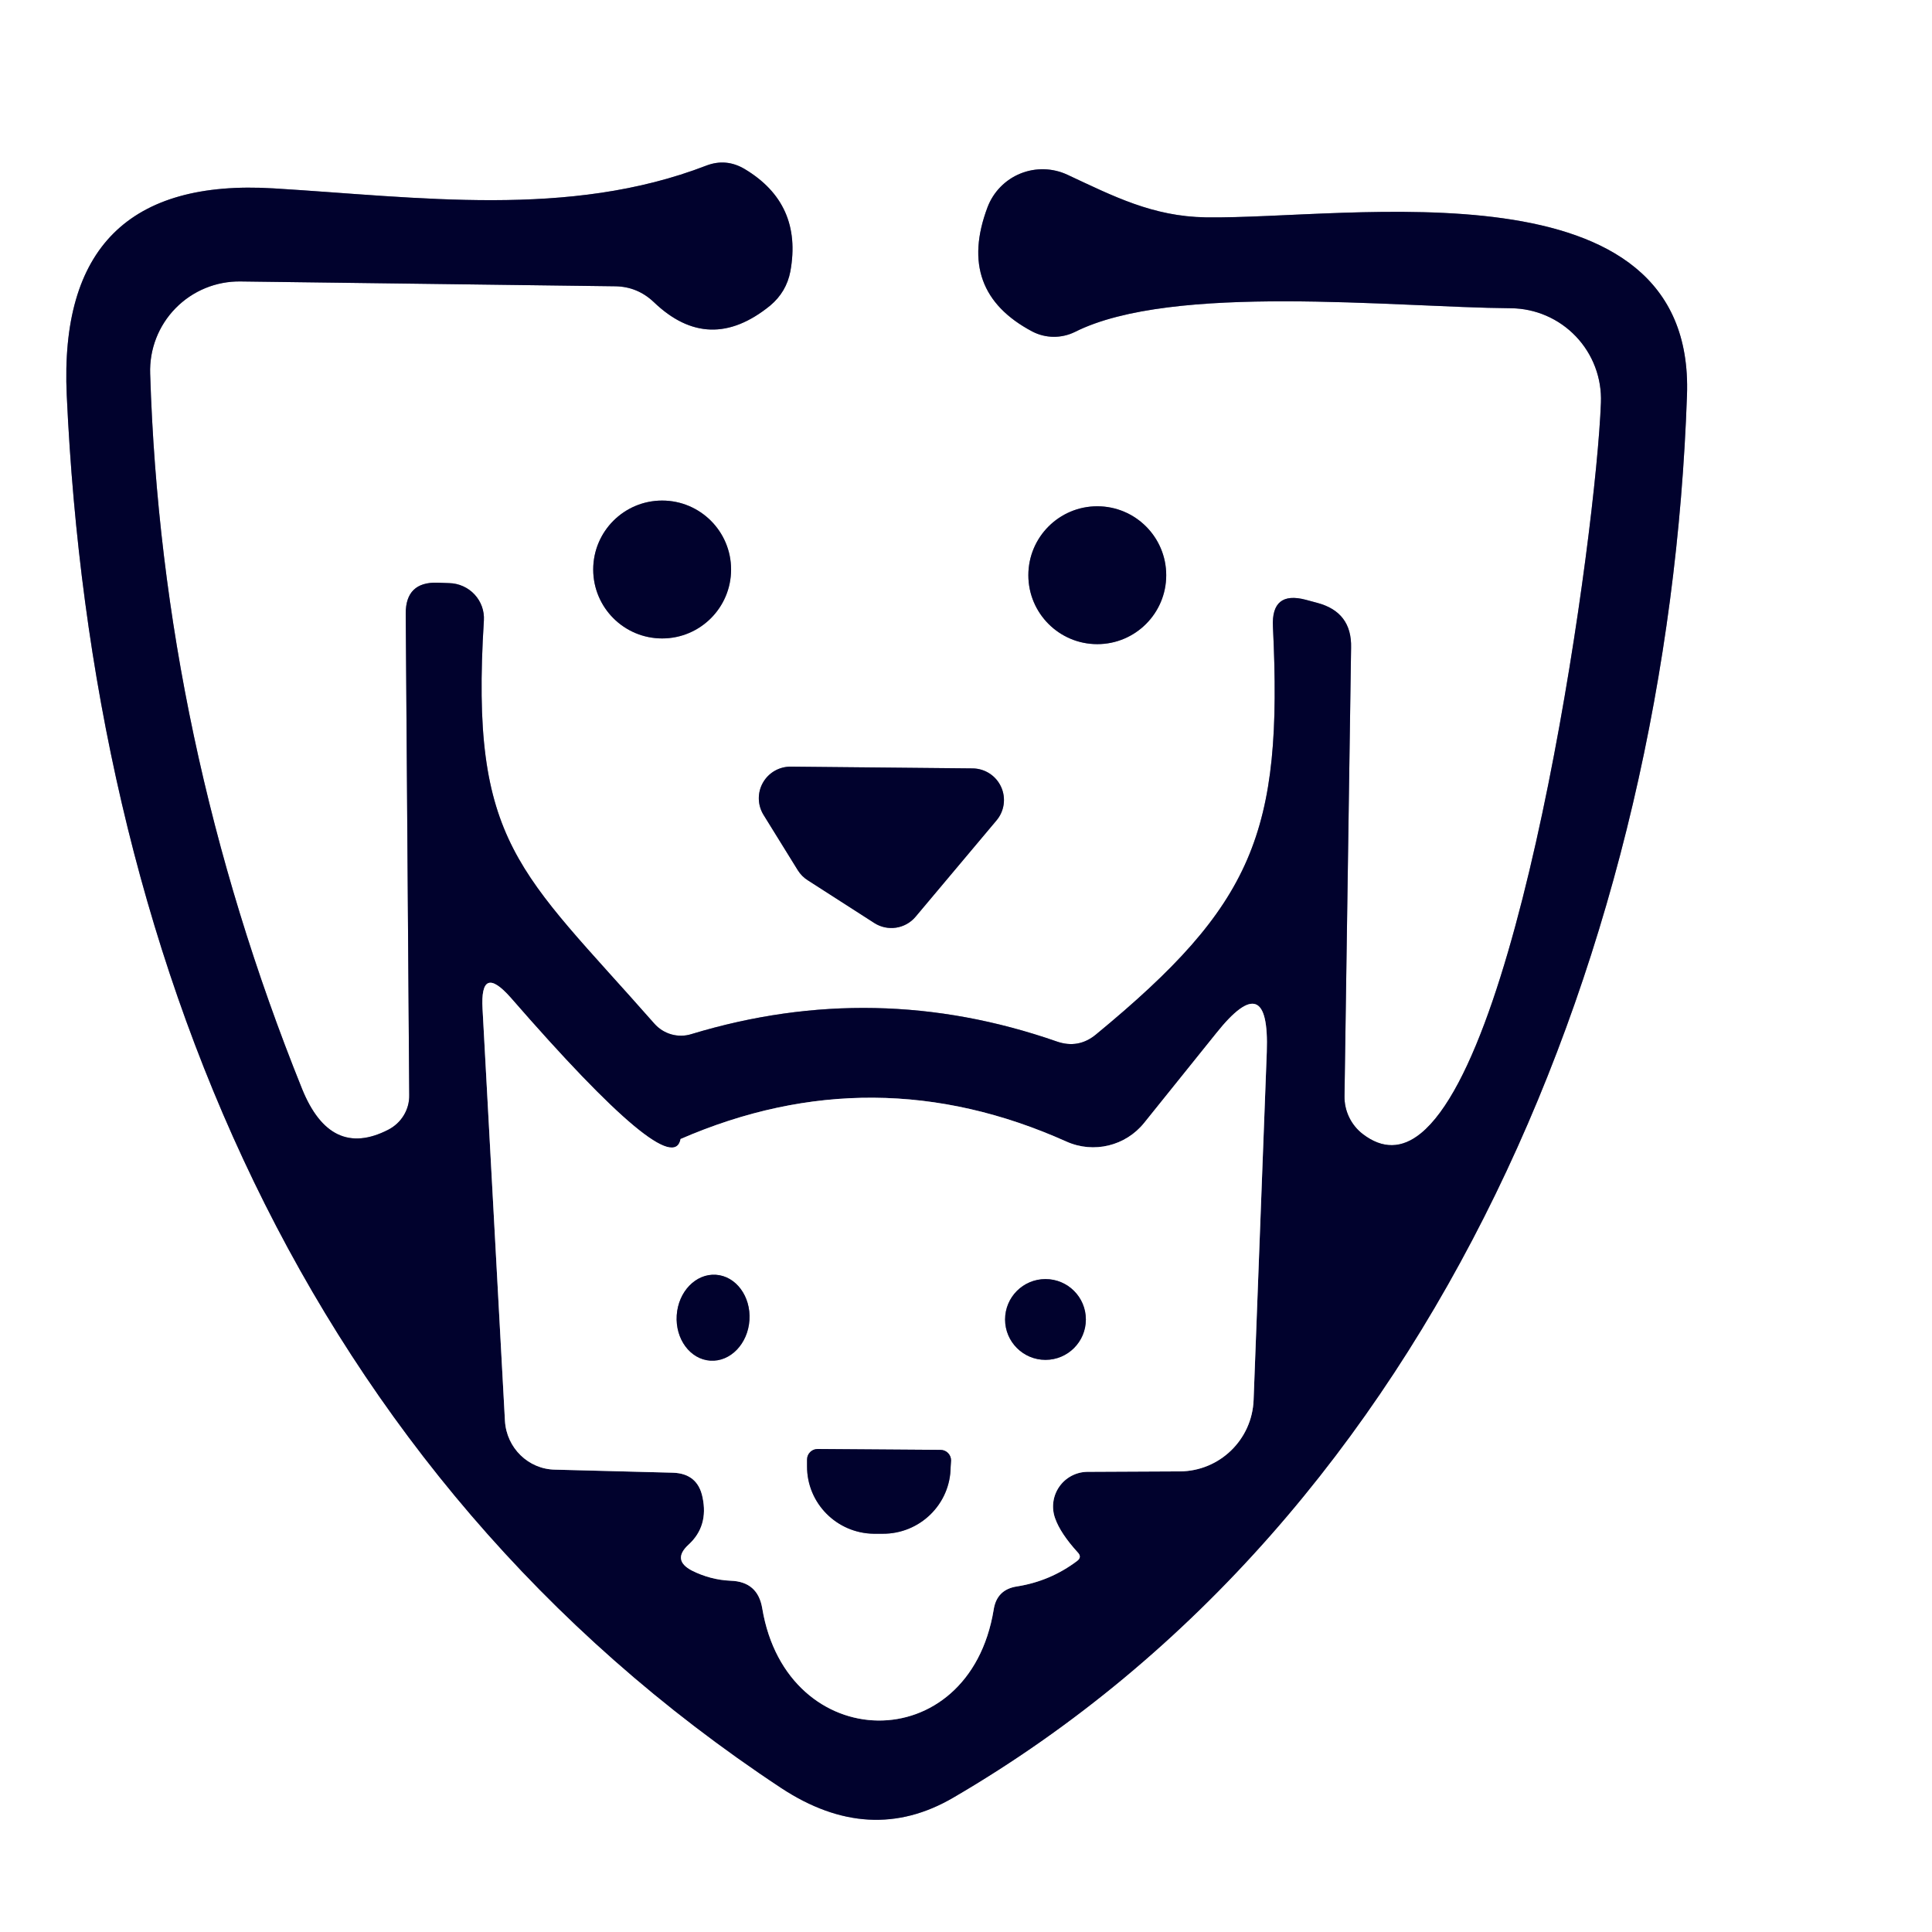
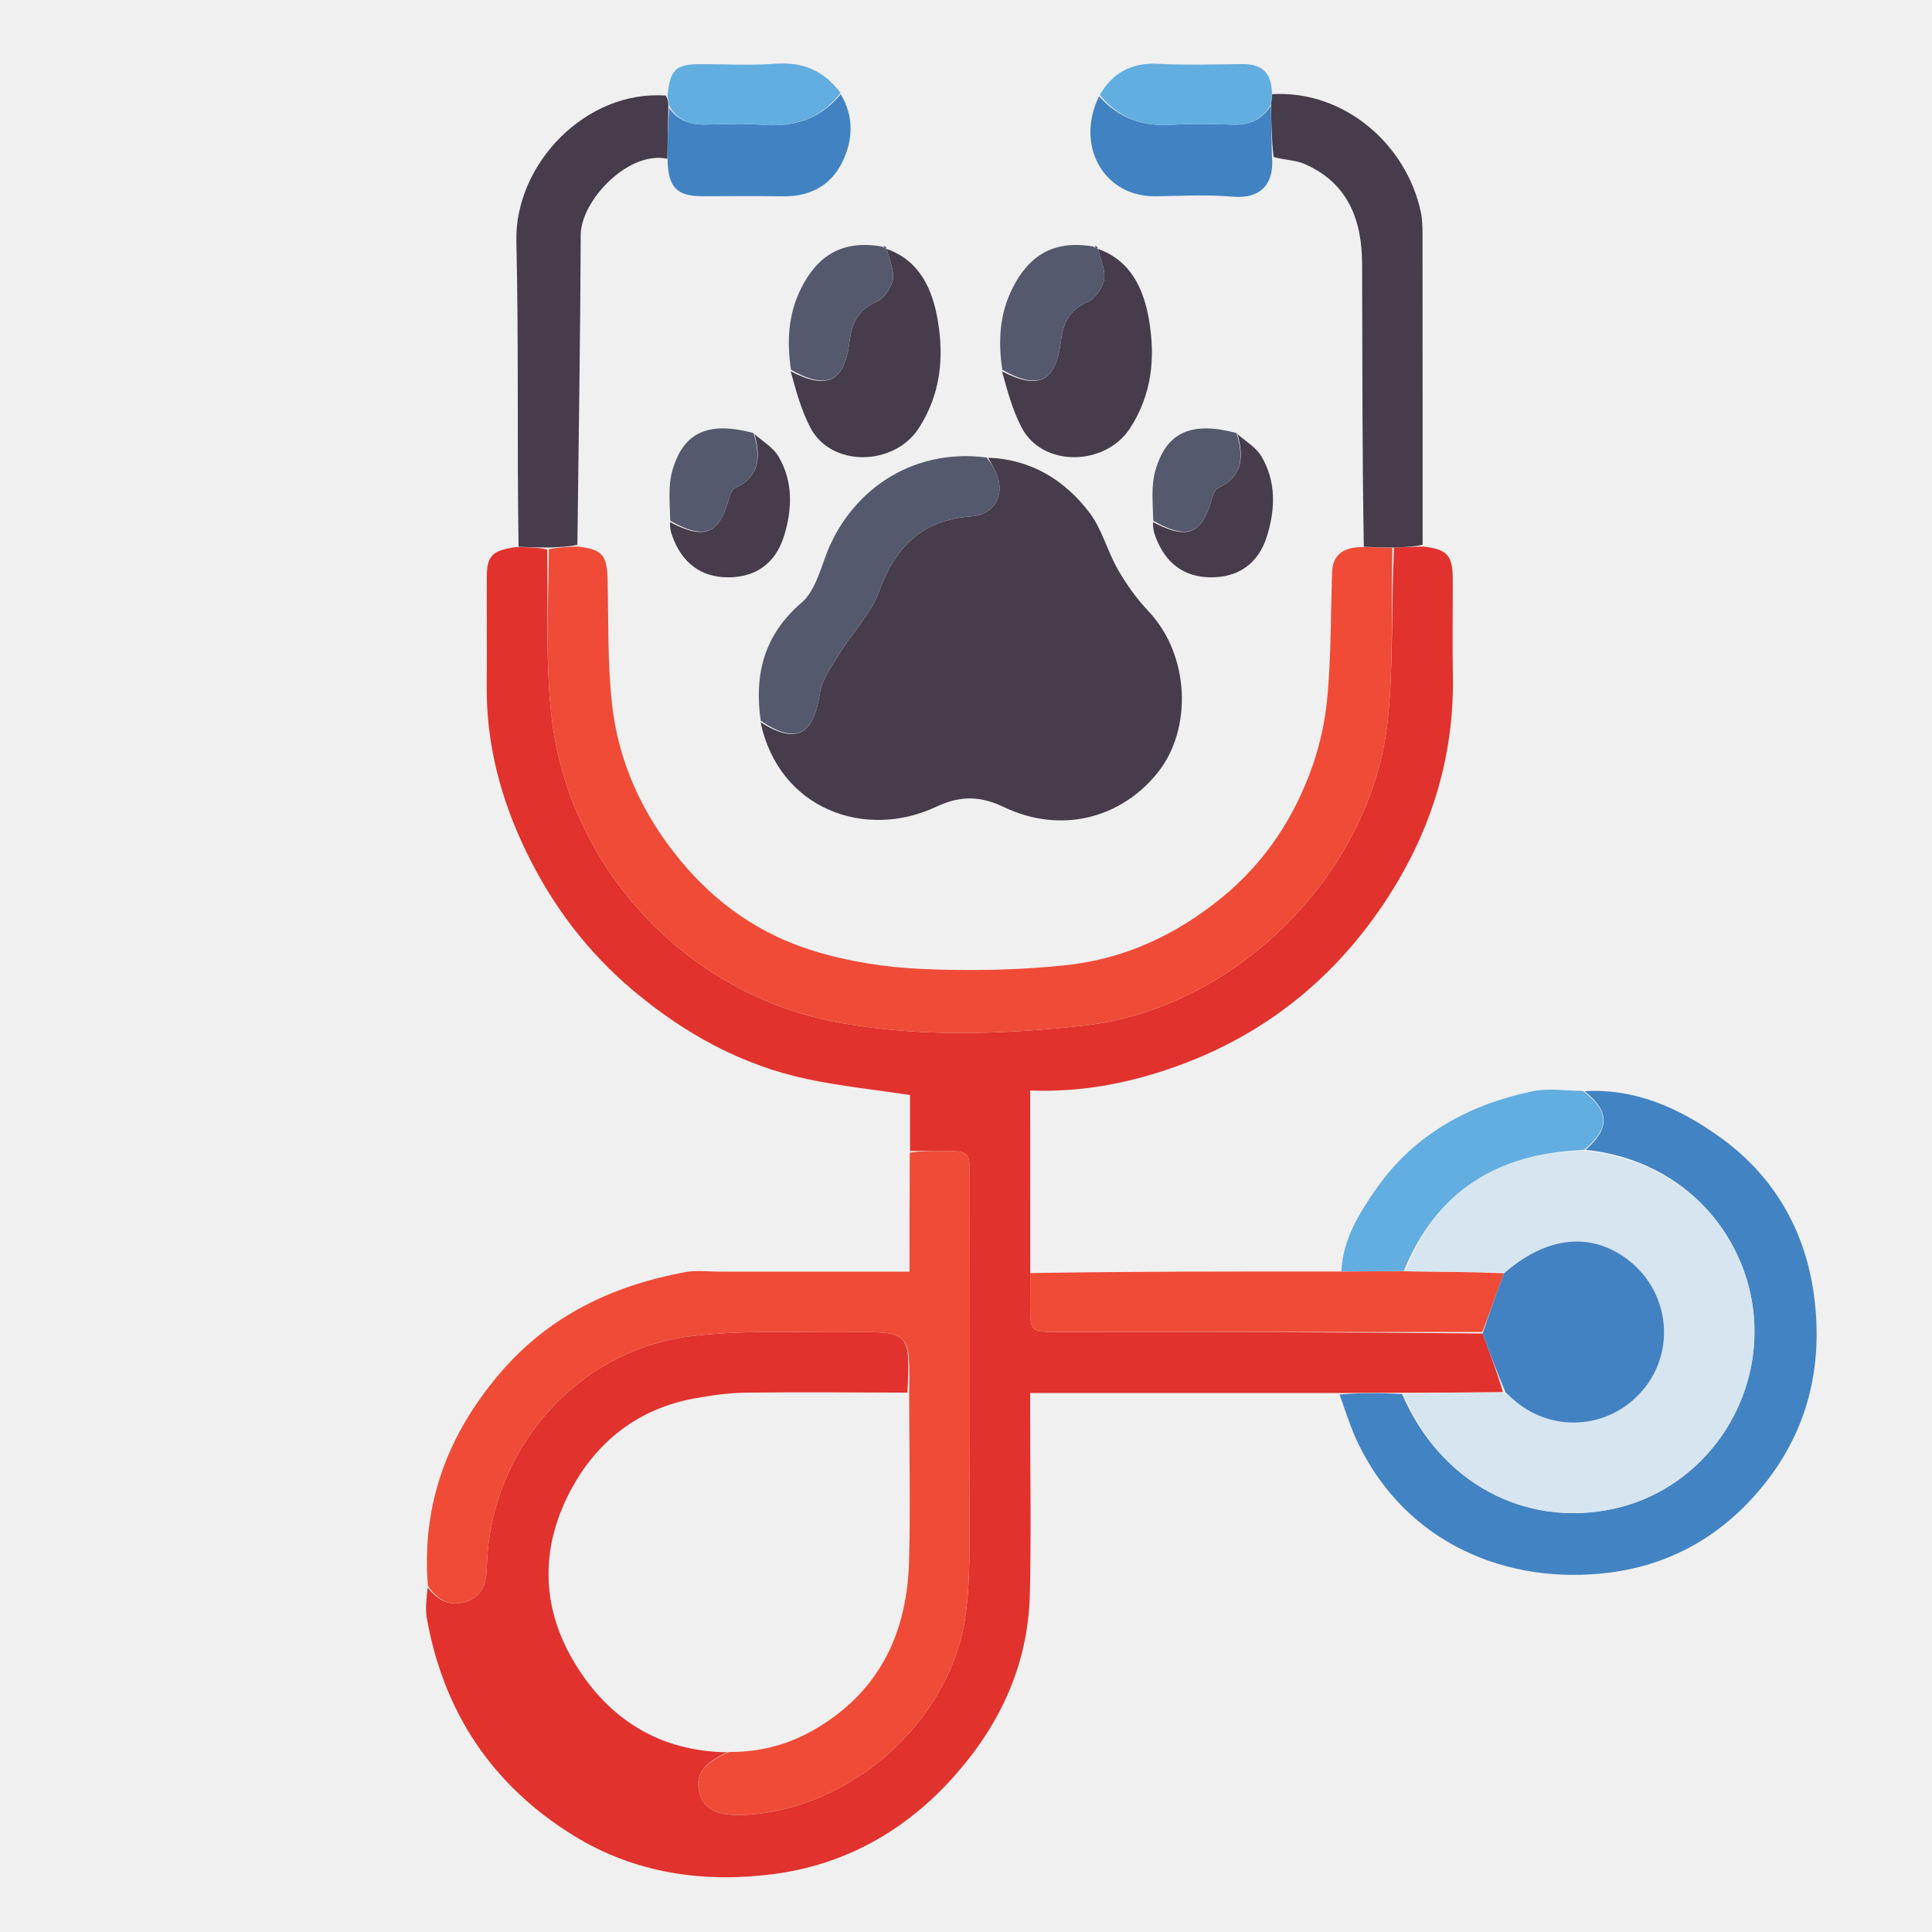
- <svg xmlns="http://www.w3.org/2000/svg" version="1.1" viewBox="0.00 0.00 44.00 44.00">
-   <g stroke-width="2.00" fill="none" stroke-linecap="butt">
-     <path stroke="#808196" vector-effect="non-scaling-stroke" d="   M 8.84 25.73   Q 7.53 26.40 6.88 24.80   Q 3.68 16.86 3.42 8.51   A 2.03 2.03 0.0 0 1 5.48 6.41   L 14.02 6.52   Q 14.52 6.53 14.89 6.88   Q 16.15 8.09 17.54 6.96   Q 17.91 6.65 18.00 6.18   Q 18.28 4.64 16.96 3.85   Q 16.54 3.60 16.09 3.77   C 12.96 4.98 9.54 4.49 6.23 4.29   Q 1.29 3.99 1.52 9.00   C 2.10 21.69 6.89 33.52 17.79 40.72   Q 19.81 42.05 21.71 40.94   C 32.79 34.48 37.99 21.40 38.42 9.00   C 38.61 3.61 30.73 5.00 27.46 4.95   C 26.25 4.93 25.36 4.47 24.31 3.98   A 1.34 1.34 0.0 0 0 22.49 4.72   Q 21.77 6.63 23.51 7.55   A 1.08 1.07 -44.1 0 0 24.48 7.56   C 26.71 6.44 31.75 7.00 34.41 7.02   A 2.07 2.07 0.0 0 1 36.46 9.17   C 36.35 12.10 34.74 23.87 32.36 25.81   Q 31.71 26.34 31.04 25.83   A 1.07 1.07 0.0 0 1 30.62 24.96   L 30.77 14.75   Q 30.79 13.94 30.00 13.73   L 29.74 13.66   Q 28.95 13.45 28.99 14.27   C 29.22 18.98 28.54 20.61 24.96 23.56   Q 24.56 23.89 24.07 23.72   Q 19.94 22.28 15.75 23.55   A 0.81 0.80 60.4 0 1 14.90 23.31   C 11.83 19.82 10.70 19.23 11.02 14.13   A 0.81 0.80 2.4 0 0 10.23 13.28   L 9.96 13.27   Q 9.24 13.25 9.24 13.97   L 9.32 24.94   A 0.88 0.86 -14.3 0 1 8.84 25.73" />
-     <path stroke="#808196" vector-effect="non-scaling-stroke" d="   M 16.65 12.97   A 1.57 1.57 0.0 0 0 15.08 11.40   A 1.57 1.57 0.0 0 0 13.51 12.97   A 1.57 1.57 0.0 0 0 15.08 14.54   A 1.57 1.57 0.0 0 0 16.65 12.97" />
-     <path stroke="#808196" vector-effect="non-scaling-stroke" d="   M 26.56 13.10   A 1.57 1.57 0.0 0 0 24.99 11.53   A 1.57 1.57 0.0 0 0 23.42 13.10   A 1.57 1.57 0.0 0 0 24.99 14.67   A 1.57 1.57 0.0 0 0 26.56 13.10" />
-     <path stroke="#808196" vector-effect="non-scaling-stroke" d="   M 18.01 17.46   A 0.72 0.72 0.0 0 0 17.39 18.56   L 18.17 19.82   A 0.72 0.72 0.0 0 0 18.40 20.05   L 19.91 21.02   A 0.72 0.72 0.0 0 0 20.85 20.88   L 22.69 18.69   A 0.72 0.72 0.0 0 0 22.15 17.50   L 18.01 17.46" />
-     <path stroke="#808196" vector-effect="non-scaling-stroke" d="   M 23.16 36.13   Q 23.92 36.01 24.53 35.55   Q 24.65 35.46 24.54 35.35   Q 24.15 34.92 24.03 34.58   A 0.79 0.79 0.0 0 1 24.76 33.52   L 26.87 33.51   A 1.69 1.69 0.0 0 0 28.55 31.88   L 28.85 23.96   Q 28.92 22.00 27.70 23.53   L 26.06 25.57   A 1.49 1.49 0.0 0 1 24.29 26.00   Q 19.90 24.03 15.50 25.94   Q 15.31 26.95 11.63 22.72   Q 10.93 21.93 10.99 22.98   L 11.50 32.36   A 1.18 1.16 88.9 0 0 12.64 33.47   L 15.33 33.54   Q 15.89 33.56 16.00 34.10   Q 16.14 34.76 15.68 35.18   Q 15.30 35.53 15.76 35.77   Q 16.18 35.98 16.64 36.00   Q 17.26 36.02 17.36 36.63   C 17.92 39.99 22.07 40.07 22.63 36.66   Q 22.70 36.20 23.16 36.13" />
-     <path stroke="#808196" vector-effect="non-scaling-stroke" d="   M 16.177 30.988   A 0.98 0.83 93.7 0 0 17.068 30.064   A 0.98 0.83 93.7 0 0 16.303 29.032   A 0.98 0.83 93.7 0 0 15.412 29.956   A 0.98 0.83 93.7 0 0 16.177 30.988" />
-     <path stroke="#808196" vector-effect="non-scaling-stroke" d="   M 24.73 30.05   A 0.92 0.92 0.0 0 0 23.81 29.13   A 0.92 0.92 0.0 0 0 22.89 30.05   A 0.92 0.92 0.0 0 0 23.81 30.97   A 0.92 0.92 0.0 0 0 24.73 30.05" />
-     <path stroke="#808196" vector-effect="non-scaling-stroke" d="   M 21.42 33.02   L 18.62 33.00   A 0.24 0.24 0.0 0 0 18.38 33.24   L 18.38 33.39   A 1.54 1.53 0.5 0 0 19.90 34.93   L 20.10 34.93   A 1.54 1.53 0.5 0 0 21.65 33.41   L 21.66 33.26   A 0.24 0.24 0.0 0 0 21.42 33.02" />
-   </g>
-   <path fill="#ffffff" d="   M 0.00 0.00   L 44.00 0.00   L 44.00 44.00   L 0.00 44.00   L 0.00 0.00   Z   M 8.84 25.73   Q 7.53 26.40 6.88 24.80   Q 3.68 16.86 3.42 8.51   A 2.03 2.03 0.0 0 1 5.48 6.41   L 14.02 6.52   Q 14.52 6.53 14.89 6.88   Q 16.15 8.09 17.54 6.96   Q 17.91 6.65 18.00 6.18   Q 18.28 4.64 16.96 3.85   Q 16.54 3.60 16.09 3.77   C 12.96 4.98 9.54 4.49 6.23 4.29   Q 1.29 3.99 1.52 9.00   C 2.10 21.69 6.89 33.52 17.79 40.72   Q 19.81 42.05 21.71 40.94   C 32.79 34.48 37.99 21.40 38.42 9.00   C 38.61 3.61 30.73 5.00 27.46 4.95   C 26.25 4.93 25.36 4.47 24.31 3.98   A 1.34 1.34 0.0 0 0 22.49 4.72   Q 21.77 6.63 23.51 7.55   A 1.08 1.07 -44.1 0 0 24.48 7.56   C 26.71 6.44 31.75 7.00 34.41 7.02   A 2.07 2.07 0.0 0 1 36.46 9.17   C 36.35 12.10 34.74 23.87 32.36 25.81   Q 31.71 26.34 31.04 25.83   A 1.07 1.07 0.0 0 1 30.62 24.96   L 30.77 14.75   Q 30.79 13.94 30.00 13.73   L 29.74 13.66   Q 28.95 13.45 28.99 14.27   C 29.22 18.98 28.54 20.61 24.96 23.56   Q 24.56 23.89 24.07 23.72   Q 19.94 22.28 15.75 23.55   A 0.81 0.80 60.4 0 1 14.90 23.31   C 11.83 19.82 10.70 19.23 11.02 14.13   A 0.81 0.80 2.4 0 0 10.23 13.28   L 9.96 13.27   Q 9.24 13.25 9.24 13.97   L 9.32 24.94   A 0.88 0.86 -14.3 0 1 8.84 25.73   Z   M 16.65 12.97   A 1.57 1.57 0.0 0 0 15.08 11.40   A 1.57 1.57 0.0 0 0 13.51 12.97   A 1.57 1.57 0.0 0 0 15.08 14.54   A 1.57 1.57 0.0 0 0 16.65 12.97   Z   M 26.56 13.10   A 1.57 1.57 0.0 0 0 24.99 11.53   A 1.57 1.57 0.0 0 0 23.42 13.10   A 1.57 1.57 0.0 0 0 24.99 14.67   A 1.57 1.57 0.0 0 0 26.56 13.10   Z   M 18.01 17.46   A 0.72 0.72 0.0 0 0 17.39 18.56   L 18.17 19.82   A 0.72 0.72 0.0 0 0 18.40 20.05   L 19.91 21.02   A 0.72 0.72 0.0 0 0 20.85 20.88   L 22.69 18.69   A 0.72 0.72 0.0 0 0 22.15 17.50   L 18.01 17.46   Z" />
-   <path fill="#01022d" d="   M 8.84 25.73   A 0.88 0.86 -14.3 0 0 9.32 24.94   L 9.24 13.97   Q 9.24 13.25 9.96 13.27   L 10.23 13.28   A 0.81 0.80 2.4 0 1 11.02 14.13   C 10.70 19.23 11.83 19.82 14.90 23.31   A 0.81 0.80 60.4 0 0 15.75 23.55   Q 19.94 22.28 24.07 23.72   Q 24.56 23.89 24.96 23.56   C 28.54 20.61 29.22 18.98 28.99 14.27   Q 28.95 13.45 29.74 13.66   L 30.00 13.73   Q 30.79 13.94 30.77 14.75   L 30.62 24.96   A 1.07 1.07 0.0 0 0 31.04 25.83   Q 31.71 26.34 32.36 25.81   C 34.74 23.87 36.35 12.10 36.46 9.17   A 2.07 2.07 0.0 0 0 34.41 7.02   C 31.75 7.00 26.71 6.44 24.48 7.56   A 1.08 1.07 -44.1 0 1 23.51 7.55   Q 21.77 6.63 22.49 4.72   A 1.34 1.34 0.0 0 1 24.31 3.98   C 25.36 4.47 26.25 4.93 27.46 4.95   C 30.73 5.00 38.61 3.61 38.42 9.00   C 37.99 21.40 32.79 34.48 21.71 40.94   Q 19.81 42.05 17.79 40.72   C 6.89 33.52 2.10 21.69 1.52 9.00   Q 1.29 3.99 6.23 4.29   C 9.54 4.49 12.96 4.98 16.09 3.77   Q 16.54 3.60 16.96 3.85   Q 18.28 4.64 18.00 6.18   Q 17.91 6.65 17.54 6.96   Q 16.15 8.09 14.89 6.88   Q 14.52 6.53 14.02 6.52   L 5.48 6.41   A 2.03 2.03 0.0 0 0 3.42 8.51   Q 3.68 16.86 6.88 24.80   Q 7.53 26.40 8.84 25.73   Z   M 23.16 36.13   Q 23.92 36.01 24.53 35.55   Q 24.65 35.46 24.54 35.35   Q 24.15 34.92 24.03 34.58   A 0.79 0.79 0.0 0 1 24.76 33.52   L 26.87 33.51   A 1.69 1.69 0.0 0 0 28.55 31.88   L 28.85 23.96   Q 28.92 22.00 27.70 23.53   L 26.06 25.57   A 1.49 1.49 0.0 0 1 24.29 26.00   Q 19.90 24.03 15.50 25.94   Q 15.31 26.95 11.63 22.72   Q 10.93 21.93 10.99 22.98   L 11.50 32.36   A 1.18 1.16 88.9 0 0 12.64 33.47   L 15.33 33.54   Q 15.89 33.56 16.00 34.10   Q 16.14 34.76 15.68 35.18   Q 15.30 35.53 15.76 35.77   Q 16.18 35.98 16.64 36.00   Q 17.26 36.02 17.36 36.63   C 17.92 39.99 22.07 40.07 22.63 36.66   Q 22.70 36.20 23.16 36.13   Z" />
-   <circle fill="#01022d" cx="15.08" cy="12.97" r="1.57" />
-   <circle fill="#01022d" cx="24.99" cy="13.10" r="1.57" />
-   <path fill="#01022d" d="   M 18.01 17.46   L 22.15 17.50   A 0.72 0.72 0.0 0 1 22.69 18.69   L 20.85 20.88   A 0.72 0.72 0.0 0 1 19.91 21.02   L 18.40 20.05   A 0.72 0.72 0.0 0 1 18.17 19.82   L 17.39 18.56   A 0.72 0.72 0.0 0 1 18.01 17.46   Z" />
-   <path fill="#ffffff" d="   M 22.63 36.66   C 22.07 40.07 17.92 39.99 17.36 36.63   Q 17.26 36.02 16.64 36.00   Q 16.18 35.98 15.76 35.77   Q 15.30 35.53 15.68 35.18   Q 16.14 34.76 16.00 34.10   Q 15.89 33.56 15.33 33.54   L 12.64 33.47   A 1.18 1.16 88.9 0 1 11.50 32.36   L 10.99 22.98   Q 10.93 21.93 11.63 22.72   Q 15.31 26.95 15.50 25.94   Q 19.90 24.03 24.29 26.00   A 1.49 1.49 0.0 0 0 26.06 25.57   L 27.70 23.53   Q 28.92 22.00 28.85 23.96   L 28.55 31.88   A 1.69 1.69 0.0 0 1 26.87 33.51   L 24.76 33.52   A 0.79 0.79 0.0 0 0 24.03 34.58   Q 24.15 34.92 24.54 35.35   Q 24.65 35.46 24.53 35.55   Q 23.92 36.01 23.16 36.13   Q 22.70 36.20 22.63 36.66   Z   M 16.177 30.988   A 0.98 0.83 93.7 0 0 17.068 30.064   A 0.98 0.83 93.7 0 0 16.303 29.032   A 0.98 0.83 93.7 0 0 15.412 29.956   A 0.98 0.83 93.7 0 0 16.177 30.988   Z   M 24.73 30.05   A 0.92 0.92 0.0 0 0 23.81 29.13   A 0.92 0.92 0.0 0 0 22.89 30.05   A 0.92 0.92 0.0 0 0 23.81 30.97   A 0.92 0.92 0.0 0 0 24.73 30.05   Z   M 21.42 33.02   L 18.62 33.00   A 0.24 0.24 0.0 0 0 18.38 33.24   L 18.38 33.39   A 1.54 1.53 0.5 0 0 19.90 34.93   L 20.10 34.93   A 1.54 1.53 0.5 0 0 21.65 33.41   L 21.66 33.26   A 0.24 0.24 0.0 0 0 21.42 33.02   Z" />
-   <ellipse fill="#01022d" cx="0.00" cy="0.00" transform="translate(16.24,30.01) rotate(93.7)" rx="0.98" ry="0.83" />
-   <circle fill="#01022d" cx="23.81" cy="30.05" r="0.92" />
-   <path fill="#01022d" d="   M 21.42 33.02   A 0.24 0.24 0.0 0 1 21.66 33.26   L 21.65 33.41   A 1.54 1.53 0.5 0 1 20.10 34.93   L 19.90 34.93   A 1.54 1.53 0.5 0 1 18.38 33.39   L 18.38 33.24   A 0.24 0.24 0.0 0 1 18.62 33.00   L 21.42 33.02   Z" />
+ <svg xmlns="http://www.w3.org/2000/svg" version="1.1" id="Layer_1" class="w-14 h-14" viewBox="0 0 512 512" enable-background="new 0 0 512 512" xml:space="preserve">
+   <path fill="none" opacity="1" stroke="none" d=" M513,178   C513,289.973 513,401.446 513,512.959   C342.402,512.959 171.804,512.959 1.103,512.959   C1.103,342.444 1.103,171.888 1.103,1.166   C171.667,1.166 342.333,1.166 513,1.166   C513,59.862 513,118.681 513,178  M199.434,114.483   C187.743,111.571 181.104,114.485 178.18,124.706   C176.995,128.847 177.536,133.483 177.191,138.637   C177.499,139.752 177.734,140.894 178.126,141.978   C180.766,149.273 185.795,152.992 192.964,152.997   C200.175,153.003 205.494,149.404 207.772,142.051   C209.983,134.912 210.236,127.54 206.241,120.868   C204.832,118.515 202.092,116.959 199.434,114.483  M305.191,138.637   C305.499,139.752 305.734,140.894 306.126,141.978   C308.766,149.273 313.795,152.992 320.964,152.997   C328.175,153.003 333.494,149.405 335.772,142.051   C337.984,134.912 338.236,127.54 334.241,120.868   C332.832,118.515 330.092,116.959 327.434,114.482   C315.743,111.571 309.104,114.485 306.18,124.706   C304.995,128.847 305.536,133.483 305.191,138.637  M234.851,65.522   C234.63,65.21 234.335,65.106 233.06,65.157   C223.142,63.507 216.559,67.814 212.24,76.541   C208.858,83.373 208.499,90.53 209.125,98.691   C210.968,103.583 212.342,108.72 214.748,113.316   C220.33,123.975 236.96,123.507 243.451,113.519   C249.352,104.439 250.178,94.671 248.508,84.837   C247.159,76.89 243.878,69.124 235,66   C235,66 235.016,65.991 234.851,65.522  M290.851,65.522   C290.63,65.21 290.335,65.106 289.06,65.157   C279.142,63.507 272.559,67.814 268.24,76.541   C264.858,83.373 264.5,90.53 265.125,98.691   C266.968,103.583 268.342,108.72 270.748,113.316   C276.33,123.975 292.96,123.507 299.451,113.519   C305.352,104.439 306.179,94.671 304.508,84.837   C303.159,76.89 299.878,69.124 291,66   C291,66 291.016,65.991 290.851,65.522  M222.708,24.301   C218.314,18.674 212.712,16.331 205.46,16.89   C198.859,17.399 192.187,16.98 185.547,17.004   C179.093,17.027 177.566,18.441 175.969,24.98   C155.29,23.77 136.359,43.489 136.843,63.975   C137.479,90.915 136.993,117.881 136.203,144.969   C130.423,145.802 129.036,147.267 129.012,152.865   C128.971,162.525 129.061,172.185 128.986,181.844   C128.866,197.377 132.795,212.013 139.508,225.809   C146.368,239.911 155.614,252.241 167.797,262.483   C181.452,273.963 196.548,282.273 213.965,285.976   C222.719,287.838 231.675,288.75 241.165,290.187   C241.165,294.756 241.165,299.885 241.028,305.942   C241.028,316.19 241.028,326.437 241.028,337   C223.911,337 207.467,336.997 191.022,337.003   C187.862,337.004 184.613,336.562 181.554,337.131   C162.287,340.715 145.458,348.686 132.438,363.982   C118.62,380.216 111.685,398.605 113.033,420.901   C113.042,423.563 112.661,426.296 113.122,428.878   C117.575,453.794 130.446,473.132 152.026,486.457   C168.299,496.504 186.446,499.029 204.844,496.67   C223.944,494.222 240.165,485.102 253.098,470.454   C265.232,456.711 272.462,440.937 272.917,422.537   C273.313,406.567 273,390.579 273,374.599   C273,372.839 273,371.079 273,369.165   C300.792,369.165 327.897,369.165 355.003,369.953   C356.644,374.181 358.004,378.544 359.971,382.614   C372.643,408.824 399.259,420.254 426.644,416.742   C443.718,414.552 457.868,406.049 468.552,392.044   C479.69,377.444 483.068,360.777 480.722,343.248   C478.408,325.958 469.974,311.388 455.488,301.123   C444.936,293.645 433.388,288.405 419.031,289.044   C414.706,289.051 410.226,288.32 406.086,289.195   C389.309,292.745 374.89,300.564 364.836,314.871   C360.195,321.474 355.876,328.441 354.08,336.972   C327.069,336.951 300.057,336.93 273.009,335.984   C273.009,320.419 273.009,304.855 273.009,288.993   C286.287,289.49 298.372,287.213 310.29,283.11   C333.919,274.973 352.556,260.415 366.427,239.896   C378.795,221.6 385.429,201.34 385.025,179.009   C384.871,170.527 385.013,162.04 384.995,153.555   C384.982,147.099 383.52,145.522 377.006,143.921   C377.004,116.643 377.011,89.364 376.981,62.086   C376.978,60.106 376.936,58.077 376.525,56.154   C372.704,38.28 356.286,23.871 337.019,24.165   C336.935,19.007 334.127,16.924 329.177,16.978   C321.726,17.06 314.257,17.302 306.825,16.91   C299.85,16.543 294.887,19.322 290.831,25.658   C284.879,38.441 292.396,52.277 306.394,52.021   C313.183,51.897 320.016,51.543 326.758,52.126   C333.697,52.727 337.734,49.12 337.977,42.039   C340.552,42.473 343.339,42.416 345.665,43.425   C357.24,48.445 360.937,58.27 360.973,69.972   C361.05,94.927 360.99,119.882 360.198,144.973   C355.673,145.041 353.142,147.18 353,151.852   C352.68,162.445 352.733,173.07 351.869,183.619   C351.343,190.037 350.056,196.568 347.946,202.644   C343.149,216.454 335.427,228.341 323.883,237.804   C311.636,247.843 297.819,254.195 282.293,255.808   C269.633,257.123 256.757,257.359 244.037,256.772   C234.509,256.333 224.778,254.801 215.67,252.013   C201.554,247.692 189.701,239.489 180.143,227.833   C170.114,215.604 163.833,201.851 162.155,186.315   C160.985,175.48 161.276,164.482 161.021,153.554   C160.869,147.066 159.563,145.537 153.008,143.922   C153.331,116.697 153.797,89.473 153.898,62.247   C153.932,53.135 166.569,39.816 176.975,42.899   C177.086,49.653 179.428,51.999 186.062,52   C193.182,52 200.304,51.908 207.422,52.026   C214.444,52.142 220.009,49.329 223.112,43.173   C226.076,37.292 226.392,30.968 222.708,24.301  M260.981,121.187   C240.841,118.594 224.692,130.932 218.674,147.706   C217.146,151.967 215.595,156.992 212.398,159.737   C202.524,168.215 199.822,178.67 201.191,191.648   C206.454,214.502 229.337,222.654 248.146,213.783   C254.474,210.799 259.831,210.898 266.045,213.882   C280.989,221.058 297.229,217.019 307.052,204.427   C315.838,193.164 315.492,173.733 304.265,161.877   C301.166,158.605 298.48,154.812 296.231,150.898   C293.46,146.076 292.079,140.324 288.79,135.959   C282.187,127.195 273.273,121.747 260.981,121.187  z" />
+   <path fill="#E1322D" opacity="1" stroke="none" d=" M241.165,305.015   C241.165,299.885 241.165,294.756 241.165,290.187   C231.675,288.75 222.719,287.838 213.965,285.976   C196.548,282.273 181.452,273.963 167.797,262.483   C155.614,252.241 146.368,239.911 139.508,225.809   C132.795,212.013 128.866,197.377 128.986,181.844   C129.061,172.185 128.971,162.525 129.012,152.865   C129.036,147.267 130.423,145.802 137.037,144.96   C140.252,145.022 142.631,145.094 145.008,145.624   C145.308,160.543 144.538,175.122 146.115,189.443   C150.582,230.036 182.002,263.631 222.176,270.975   C243.735,274.917 265.677,274.173 287.332,271.773   C327.8,267.29 363.709,231.014 367.807,190.524   C369.326,175.518 368.659,160.292 369.433,145.109   C372.254,144.98 374.632,144.908 377.01,144.837   C383.52,145.522 384.982,147.099 384.995,153.555   C385.013,162.04 384.871,170.527 385.025,179.009   C385.429,201.34 378.795,221.6 366.427,239.896   C352.556,260.415 333.919,274.973 310.29,283.11   C298.372,287.213 286.287,289.49 273.009,288.993   C273.009,304.855 273.009,320.419 273.017,336.918   C273.018,340.519 272.994,343.184 273.004,345.85   C273.029,352.92 273.09,352.994 280.378,352.996   C317.863,353.003 355.349,352.998 392.908,353.403   C394.899,358.827 396.816,363.845 398.282,368.907   C389.214,369.022 380.595,369.094 371.514,369.1   C365.702,369.077 360.352,369.121 355.002,369.165   C327.897,369.165 300.792,369.165 273,369.165   C273,371.079 273,372.839 273,374.599   C273,390.579 273.313,406.567 272.917,422.537   C272.462,440.937 265.232,456.711 253.098,470.454   C240.165,485.102 223.944,494.222 204.844,496.67   C186.446,499.029 168.299,496.504 152.026,486.457   C130.446,473.132 117.575,453.794 113.122,428.878   C112.661,426.296 113.042,423.563 113.317,420.709   C116.124,424.24 119.492,425.948 123.892,424.335   C128.189,422.76 128.915,419.106 129.028,415.01   C129.876,384.409 152.575,358.002 182.81,354.154   C196.739,352.382 211.01,353.169 225.128,353.036   C241.228,352.884 241.229,353.001 240.471,369.063   C225.859,369.013 211.707,368.88 197.56,369.073   C192.994,369.135 188.394,369.799 183.89,370.625   C169.416,373.282 158.564,381.678 151.667,394.148   C143.273,409.322 143.093,425.36 152.157,440.491   C161.289,455.734 174.884,464.128 192.763,464.374   C186.419,467.184 184.225,470.339 185.295,474.871   C186.316,479.194 189.564,481.065 195.921,480.991   C196.254,480.987 196.588,480.988 196.921,480.975   C225.035,479.892 251.716,456.422 255.805,428.59   C256.983,420.571 256.92,412.332 256.952,404.192   C257.073,373.36 257.009,342.528 256.993,311.696   C256.989,305.243 256.745,305.038 250.165,305.004   C247.165,304.988 244.165,305.01 241.165,305.015  z" />
+   <path fill="#463C4B" opacity="1" stroke="none" d=" M261.891,121.293   C273.273,121.747 282.187,127.195 288.79,135.959   C292.079,140.324 293.46,146.076 296.231,150.898   C298.48,154.812 301.166,158.605 304.265,161.877   C315.492,173.733 315.838,193.164 307.052,204.427   C297.229,217.019 280.989,221.058 266.045,213.882   C259.831,210.898 254.474,210.799 248.146,213.783   C229.337,222.654 206.454,214.502 201.552,191.393   C210.981,197.364 215.571,194.87 217.275,183.708   C217.855,179.914 220.566,176.347 222.677,172.907   C226.019,167.461 230.838,162.631 232.955,156.787   C237.27,144.882 244.44,137.775 257.413,136.854   C263.815,136.4 266.658,130.583 263.756,124.798   C263.163,123.615 262.514,122.461 261.891,121.293  z" />
+   <path fill="#F04B37" opacity="1" stroke="none" d=" M368.99,145.166   C368.659,160.292 369.326,175.518 367.807,190.524   C363.709,231.014 327.8,267.29 287.332,271.773   C265.677,274.173 243.735,274.917 222.176,270.975   C182.002,263.631 150.582,230.036 146.115,189.443   C144.538,175.122 145.308,160.543 145.451,145.564   C148.268,144.977 150.642,144.907 153.015,144.838   C159.563,145.537 160.869,147.066 161.021,153.554   C161.276,164.482 160.985,175.48 162.155,186.315   C163.833,201.851 170.114,215.604 180.143,227.833   C189.701,239.489 201.554,247.692 215.67,252.013   C224.778,254.801 234.509,256.333 244.037,256.772   C256.757,257.359 269.633,257.123 282.293,255.808   C297.819,254.195 311.636,247.843 323.883,237.804   C335.427,228.341 343.149,216.454 347.946,202.644   C350.056,196.568 351.343,190.037 351.869,183.619   C352.733,173.07 352.68,162.445 353,151.852   C353.142,147.18 355.673,145.041 361.032,144.964   C364.24,145.025 366.615,145.095 368.99,145.166  z" />
+   <path fill="#F04B37" opacity="1" stroke="none" d=" M240.933,369.106   C241.229,353.001 241.228,352.884 225.128,353.036   C211.01,353.169 196.739,352.382 182.81,354.154   C152.575,358.002 129.876,384.409 129.028,415.01   C128.915,419.106 128.189,422.76 123.892,424.335   C119.492,425.948 116.124,424.24 113.388,420.258   C111.685,398.605 118.62,380.216 132.438,363.982   C145.458,348.686 162.287,340.715 181.554,337.131   C184.613,336.562 187.862,337.004 191.022,337.003   C207.467,336.997 223.911,337 241.028,337   C241.028,326.437 241.028,316.19 241.096,305.478   C244.165,305.01 247.165,304.988 250.165,305.004   C256.745,305.038 256.989,305.243 256.993,311.696   C257.009,342.528 257.073,373.36 256.952,404.192   C256.92,412.332 256.983,420.571 255.805,428.59   C251.716,456.422 225.035,479.892 196.921,480.975   C196.588,480.988 196.254,480.987 195.921,480.991   C189.564,481.065 186.316,479.194 185.295,474.871   C184.225,470.339 186.419,467.184 193.203,464.301   C202.172,464.311 209.689,462.07 216.726,457.825   C233.443,447.74 240.46,432.279 240.921,413.493   C241.285,398.706 240.955,383.902 240.933,369.106  z" />
+   <path fill="#4283C3" opacity="1" stroke="none" d=" M355.002,369.559   C360.352,369.121 365.702,369.077 371.579,369.446   C381.631,392.902 404.113,405.003 427.758,399.811   C450.096,394.907 466.016,373.92 464.9,350.56   C463.865,328.901 447.654,307.589 420.221,304.703   C426.708,299.023 426.557,294.494 419.945,289.18   C433.388,288.405 444.936,293.645 455.488,301.123   C469.974,311.388 478.408,325.958 480.722,343.248   C483.068,360.777 479.69,377.444 468.552,392.044   C457.868,406.049 443.718,414.552 426.644,416.742   C399.259,420.254 372.643,408.824 359.971,382.614   C358.004,378.544 356.644,374.181 355.002,369.559  z" />
+   <path fill="#463C4B" opacity="1" stroke="none" d=" M369.433,145.109   C366.615,145.095 364.24,145.025 361.425,144.896   C360.99,119.882 361.05,94.927 360.973,69.972   C360.937,58.27 357.24,48.445 345.665,43.425   C343.339,42.416 340.552,42.473 337.512,41.593   C336.967,36.74 336.887,32.333 336.864,27.556   C336.998,26.44 337.075,25.695 337.152,24.95   C356.286,23.871 372.704,38.28 376.525,56.154   C376.936,58.077 376.978,60.106 376.981,62.086   C377.011,89.364 377.004,116.643 377.008,144.379   C374.632,144.908 372.254,144.98 369.433,145.109  z" />
+   <path fill="#463C4B" opacity="1" stroke="none" d=" M153.011,144.38   C150.642,144.907 148.268,144.977 145.453,145.106   C142.631,145.094 140.252,145.022 137.431,144.893   C136.993,117.881 137.479,90.915 136.843,63.975   C136.359,43.489 155.29,23.77 176.468,25.337   C177.042,26.442 177.116,27.191 177.124,28.404   C176.993,33.274 176.927,37.679 176.861,42.084   C166.569,39.816 153.932,53.135 153.898,62.247   C153.797,89.473 153.331,116.697 153.011,144.38  z" />
+   <path fill="#F04B37" opacity="1" stroke="none" d=" M392.834,352.997   C355.349,352.998 317.863,353.003 280.378,352.996   C273.09,352.994 273.029,352.92 273.004,345.85   C272.994,343.184 273.018,340.519 273.036,337.381   C300.057,336.93 327.069,336.951 355.008,336.97   C361.297,336.924 366.659,336.879 372.483,336.901   C381.539,337.024 390.131,337.08 398.594,337.434   C396.587,342.82 394.711,347.909 392.834,352.997  z" />
+   <path fill="#55596D" opacity="1" stroke="none" d=" M261.436,121.24   C262.514,122.461 263.163,123.615 263.756,124.798   C266.658,130.583 263.815,136.4 257.413,136.854   C244.44,137.775 237.27,144.882 232.955,156.787   C230.838,162.631 226.019,167.461 222.677,172.907   C220.566,176.347 217.855,179.914 217.275,183.708   C215.571,194.87 210.981,197.364 201.601,191.016   C199.822,178.67 202.524,168.215 212.398,159.737   C215.595,156.992 217.146,151.967 218.674,147.706   C224.692,130.932 240.841,118.594 261.436,121.24  z" />
+   <path fill="#63AEE0" opacity="1" stroke="none" d=" M372.02,336.834   C366.659,336.879 361.297,336.924 355.473,336.902   C355.876,328.441 360.195,321.474 364.836,314.871   C374.89,300.564 389.309,292.745 406.086,289.195   C410.226,288.32 414.706,289.051 419.488,289.112   C426.557,294.494 426.708,299.023 419.78,304.747   C396.648,305.623 380.643,315.763 372.02,336.834  z" />
+   <path fill="#463C4B" opacity="1" stroke="none" d=" M235.013,65.982   C243.878,69.124 247.159,76.89 248.508,84.837   C250.178,94.671 249.352,104.439 243.451,113.519   C236.96,123.507 220.33,123.975 214.748,113.316   C212.342,108.72 210.968,103.583 209.538,98.401   C219.206,103.438 223.847,101.125 225.1,90.673   C225.655,86.034 227.148,82.185 232.126,80.082   C234.166,79.22 236.217,76.365 236.6,74.131   C237.038,71.58 235.623,68.712 235.013,65.982  z" />
+   <path fill="#463C4B" opacity="1" stroke="none" d=" M291.013,65.982   C299.878,69.124 303.159,76.89 304.508,84.837   C306.179,94.671 305.352,104.439 299.451,113.519   C292.96,123.507 276.33,123.975 270.748,113.316   C268.342,108.72 266.968,103.583 265.538,98.401   C275.206,103.438 279.847,101.125 281.1,90.673   C281.655,86.034 283.148,82.185 288.125,80.082   C290.166,79.22 292.217,76.365 292.6,74.131   C293.038,71.58 291.623,68.712 291.013,65.982  z" />
+   <path fill="#4182C3" opacity="1" stroke="none" d=" M336.807,27.926   C336.887,32.333 336.967,36.74 337.093,41.616   C337.734,49.12 333.697,52.727 326.758,52.126   C320.016,51.543 313.183,51.897 306.394,52.021   C292.396,52.277 284.879,38.441 291.27,25.499   C296.595,31.503 303.039,33.573 310.732,33.07   C316.038,32.723 321.39,32.861 326.713,33.044   C331.117,33.194 334.51,31.74 336.807,27.926  z" />
+   <path fill="#4182C3" opacity="1" stroke="none" d=" M176.918,42.491   C176.927,37.679 176.993,33.274 177.342,28.665   C179.757,31.992 183.006,33.112 186.963,33.025   C191.951,32.916 196.971,32.676 201.929,33.077   C210.305,33.753 217.378,31.608 222.803,24.957   C226.392,30.968 226.076,37.292 223.112,43.173   C220.009,49.329 214.444,52.142 207.422,52.026   C200.304,51.908 193.182,52 186.062,52   C179.428,51.999 177.086,49.653 176.918,42.491  z" />
+   <path fill="#63AEE0" opacity="1" stroke="none" d=" M222.756,24.629   C217.378,31.608 210.305,33.753 201.929,33.077   C196.971,32.676 191.951,32.916 186.963,33.025   C183.006,33.112 179.757,31.992 177.408,28.2   C177.116,27.191 177.042,26.442 176.908,25.322   C177.566,18.441 179.093,17.027 185.547,17.004   C192.187,16.98 198.859,17.399 205.46,16.89   C212.712,16.331 218.314,18.674 222.756,24.629  z" />
+   <path fill="#63AEE0" opacity="1" stroke="none" d=" M336.864,27.556   C334.51,31.74 331.117,33.194 326.713,33.044   C321.39,32.861 316.038,32.723 310.732,33.07   C303.039,33.573 296.595,31.503 291.448,25.142   C294.887,19.322 299.85,16.543 306.825,16.91   C314.257,17.302 321.726,17.06 329.177,16.978   C334.127,16.924 336.935,19.007 337.086,24.557   C337.075,25.695 336.998,26.44 336.864,27.556  z" />
+   <path fill="#55596D" opacity="1" stroke="none" d=" M291.007,65.991   C291.623,68.712 293.038,71.58 292.6,74.131   C292.217,76.365 290.166,79.22 288.125,80.082   C283.148,82.185 281.655,86.034 281.1,90.673   C279.847,101.125 275.206,103.438 265.621,98.001   C264.5,90.53 264.858,83.373 268.24,76.541   C272.559,67.814 279.142,63.507 289.675,65.332   C290.504,65.711 290.746,65.872 291.016,65.991   C291.016,65.991 291,66 291.007,65.991  z" />
+   <path fill="#55596D" opacity="1" stroke="none" d=" M235.007,65.991   C235.623,68.712 237.038,71.58 236.6,74.131   C236.217,76.365 234.166,79.22 232.126,80.082   C227.148,82.185 225.655,86.034 225.1,90.673   C223.847,101.125 219.206,103.438 209.621,98.001   C208.499,90.53 208.858,83.373 212.24,76.541   C216.559,67.814 223.142,63.507 233.675,65.332   C234.504,65.711 234.746,65.872 235.016,65.991   C235.016,65.991 235,66 235.007,65.991  z" />
+   <path fill="#463C4B" opacity="1" stroke="none" d=" M327.96,115.039   C330.092,116.959 332.832,118.515 334.241,120.868   C338.236,127.54 337.984,134.912 335.772,142.051   C333.494,149.405 328.175,153.003 320.964,152.997   C313.795,152.992 308.766,149.273 306.126,141.978   C305.734,140.894 305.499,139.752 305.571,138.375   C314.678,143.132 318.558,141.609 321.151,132.234   C321.444,131.174 321.982,129.732 322.815,129.343   C329.423,126.259 329.598,121.006 327.96,115.039  z" />
+   <path fill="#463C4B" opacity="1" stroke="none" d=" M199.96,115.039   C202.092,116.959 204.832,118.515 206.241,120.868   C210.236,127.54 209.983,134.912 207.772,142.051   C205.494,149.404 200.175,153.003 192.964,152.997   C185.795,152.992 180.766,149.273 178.126,141.978   C177.734,140.894 177.499,139.752 177.571,138.375   C186.678,143.132 190.558,141.609 193.151,132.234   C193.444,131.174 193.981,129.732 194.815,129.343   C201.423,126.259 201.598,121.006 199.96,115.039  z" />
+   <path fill="#54596D" opacity="1" stroke="none" d=" M327.697,114.761   C329.598,121.006 329.423,126.259 322.815,129.343   C321.982,129.732 321.444,131.174 321.151,132.234   C318.558,141.609 314.678,143.132 305.621,138.004   C305.536,133.483 304.995,128.847 306.18,124.706   C309.104,114.485 315.743,111.571 327.697,114.761  z" />
+   <path fill="#54596D" opacity="1" stroke="none" d=" M199.697,114.761   C201.598,121.006 201.423,126.259 194.815,129.343   C193.981,129.732 193.444,131.174 193.151,132.234   C190.558,141.609 186.678,143.132 177.621,138.004   C177.536,133.483 176.995,128.847 178.18,124.706   C181.104,114.485 187.743,111.571 199.697,114.761  z" />
+   <path fill="#463C4B" opacity="1" stroke="none" d=" M290.934,65.756   C290.746,65.872 290.504,65.711 290.128,65.359   C290.335,65.106 290.63,65.21 290.934,65.756  z" />
+   <path fill="#463C4B" opacity="1" stroke="none" d=" M234.934,65.757   C234.746,65.872 234.504,65.711 234.128,65.359   C234.335,65.106 234.63,65.21 234.934,65.757  z" />
+   <path fill="none" opacity="1" stroke="none" d=" M240.471,369.063   C240.955,383.902 241.285,398.706 240.921,413.493   C240.46,432.279 233.443,447.74 216.726,457.825   C209.689,462.07 202.172,464.311 193.497,464.123   C174.884,464.128 161.289,455.734 152.157,440.491   C143.093,425.36 143.273,409.322 151.667,394.148   C158.564,381.678 169.416,373.282 183.89,370.625   C188.394,369.799 192.994,369.135 197.56,369.073   C211.707,368.88 225.859,369.013 240.471,369.063  z" />
+   <path fill="#D6E5F0" opacity="1" stroke="none" d=" M372.483,336.901   C380.643,315.763 396.648,305.623 419.545,304.992   C447.654,307.589 463.865,328.901 464.9,350.56   C466.016,373.92 450.096,394.907 427.758,399.811   C404.113,405.003 381.631,392.902 372.041,369.512   C380.595,369.094 389.214,369.022 398.572,369.109   C400.175,370.05 401.001,370.877 401.906,371.606   C412.378,380.033 427.339,378.391 435.765,367.905   C444.086,357.551 442.269,342.396 431.711,334.083   C421.901,326.358 409.974,327.462 398.724,337.136   C390.131,337.08 381.539,337.024 372.483,336.901  z" />
+   <path fill="#4282C3" opacity="1" stroke="none" d=" M398.594,337.434   C409.974,327.462 421.901,326.358 431.711,334.083   C442.269,342.396 444.086,357.551 435.765,367.905   C427.339,378.391 412.378,380.033 401.906,371.606   C401.001,370.877 400.175,370.05 399.023,369.066   C396.816,363.845 394.899,358.827 392.908,353.403   C394.711,347.909 396.587,342.82 398.594,337.434  z" />
</svg>
